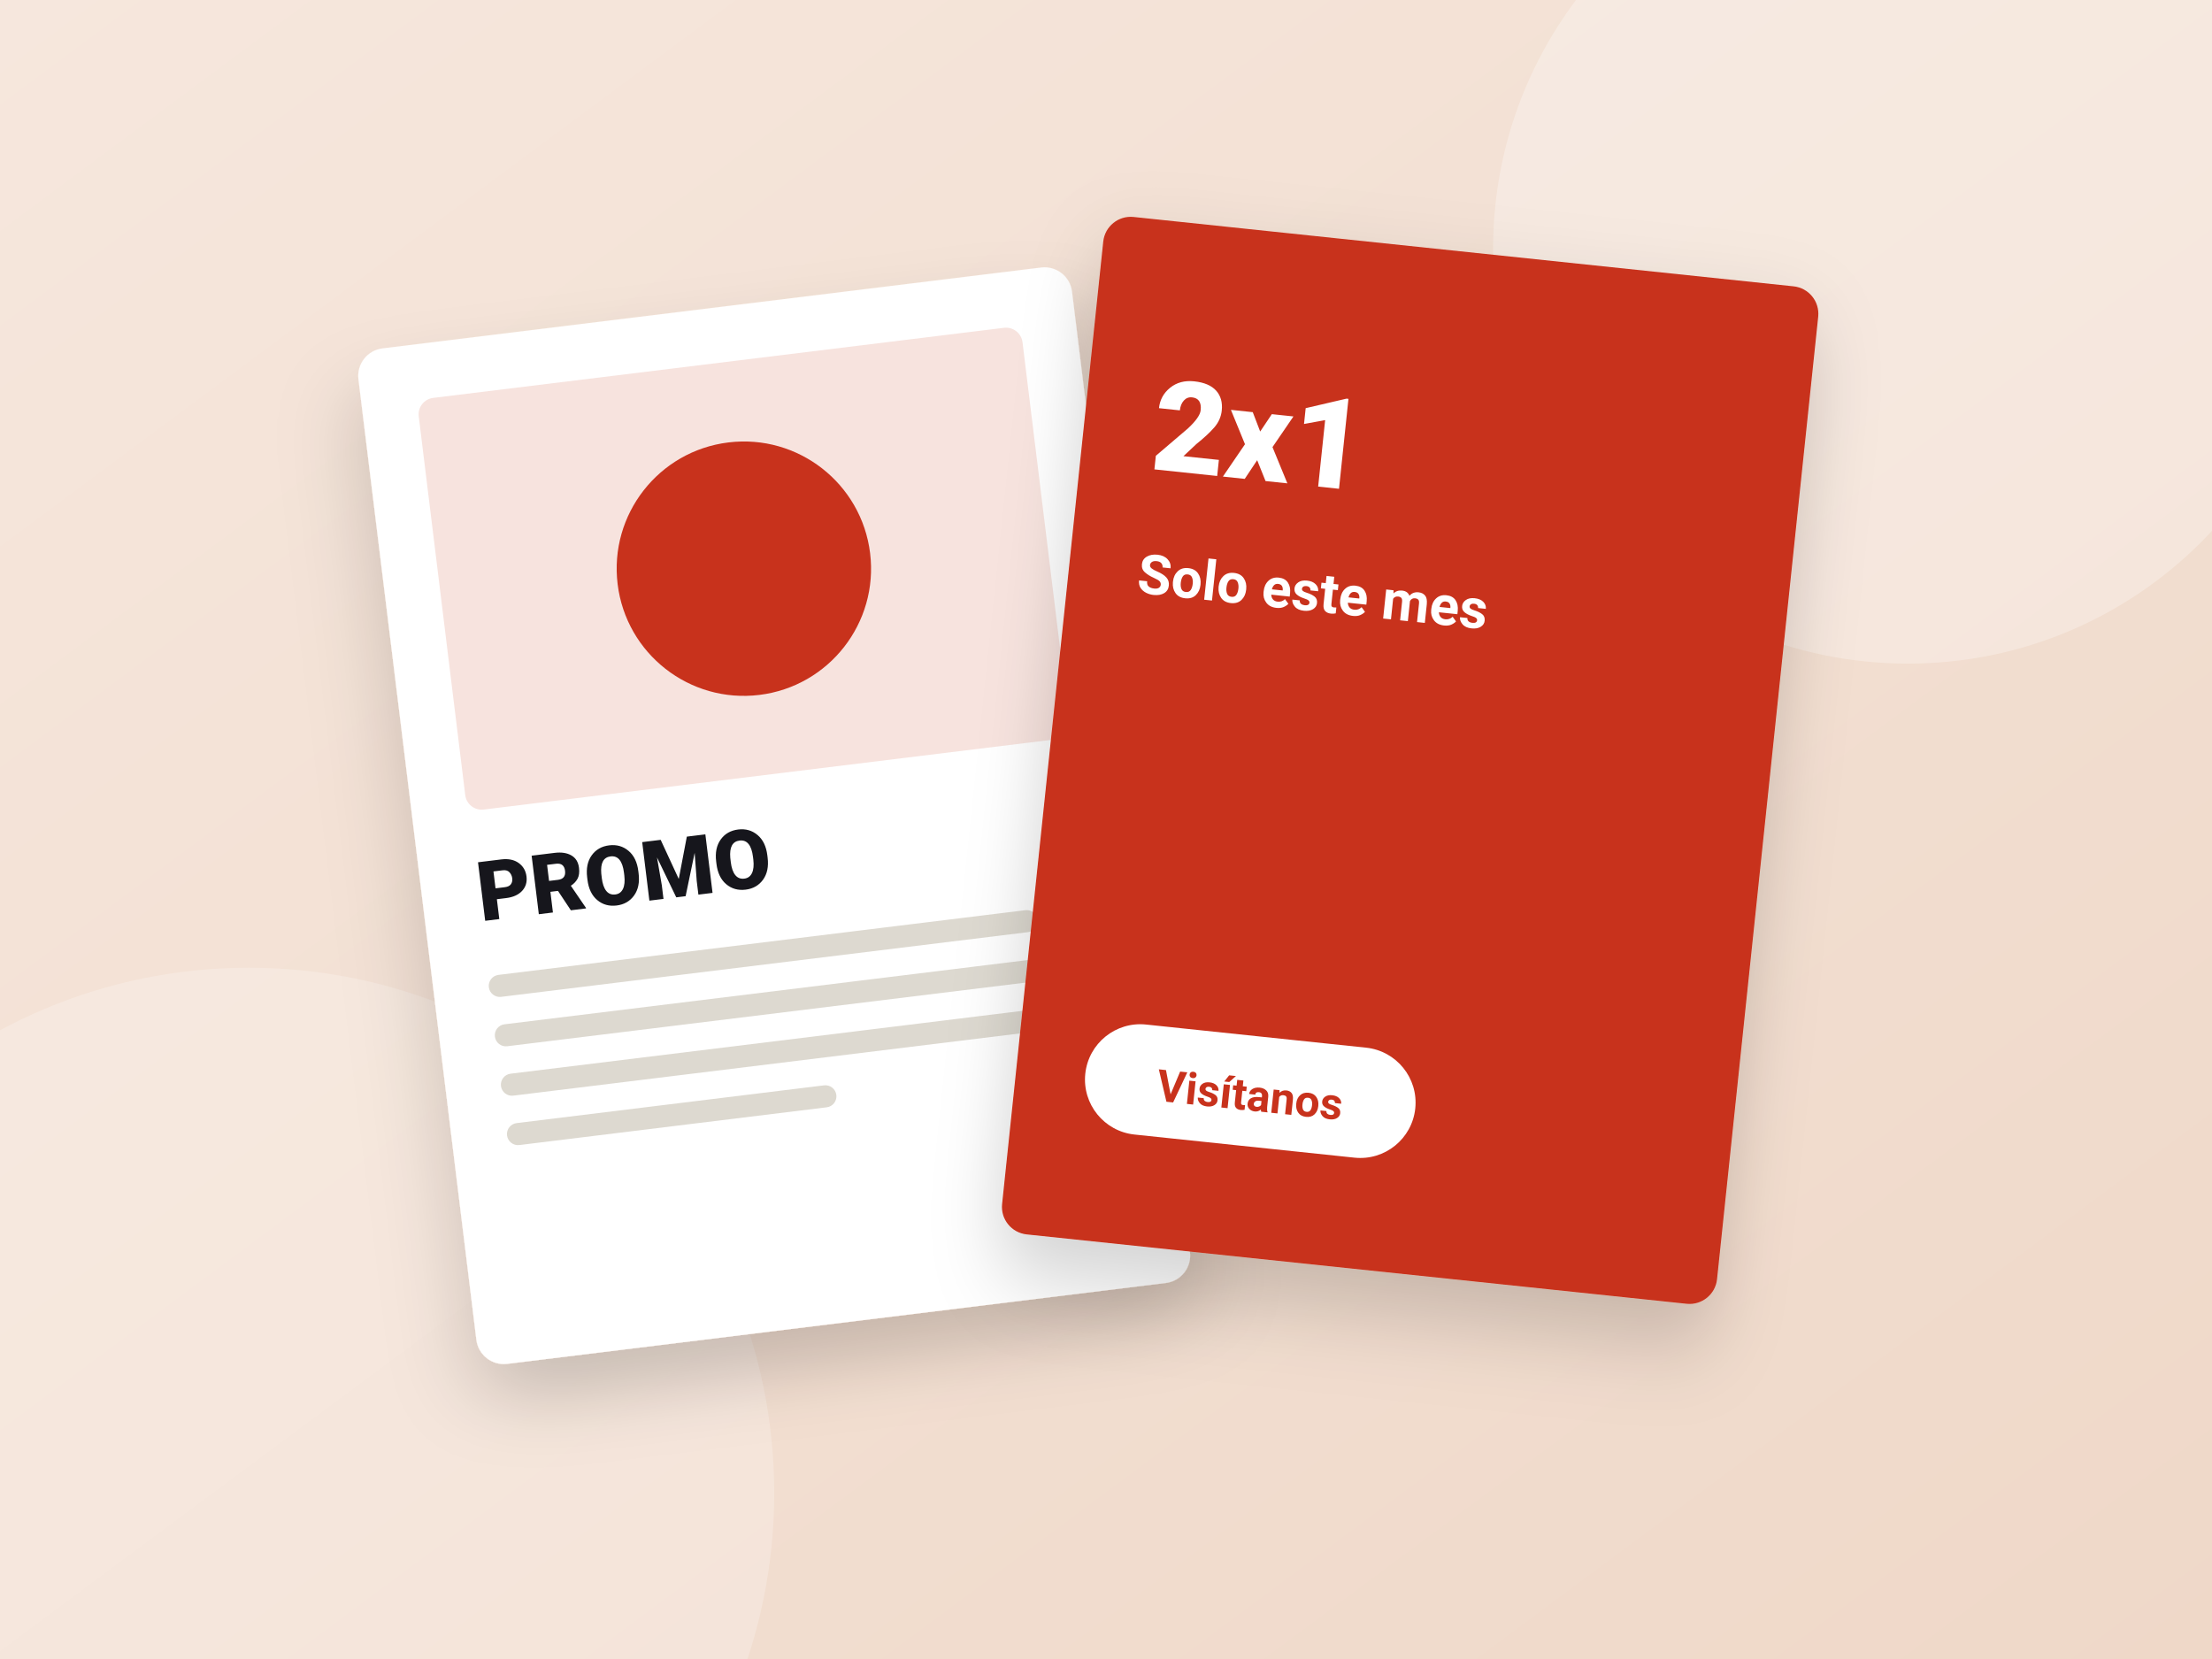
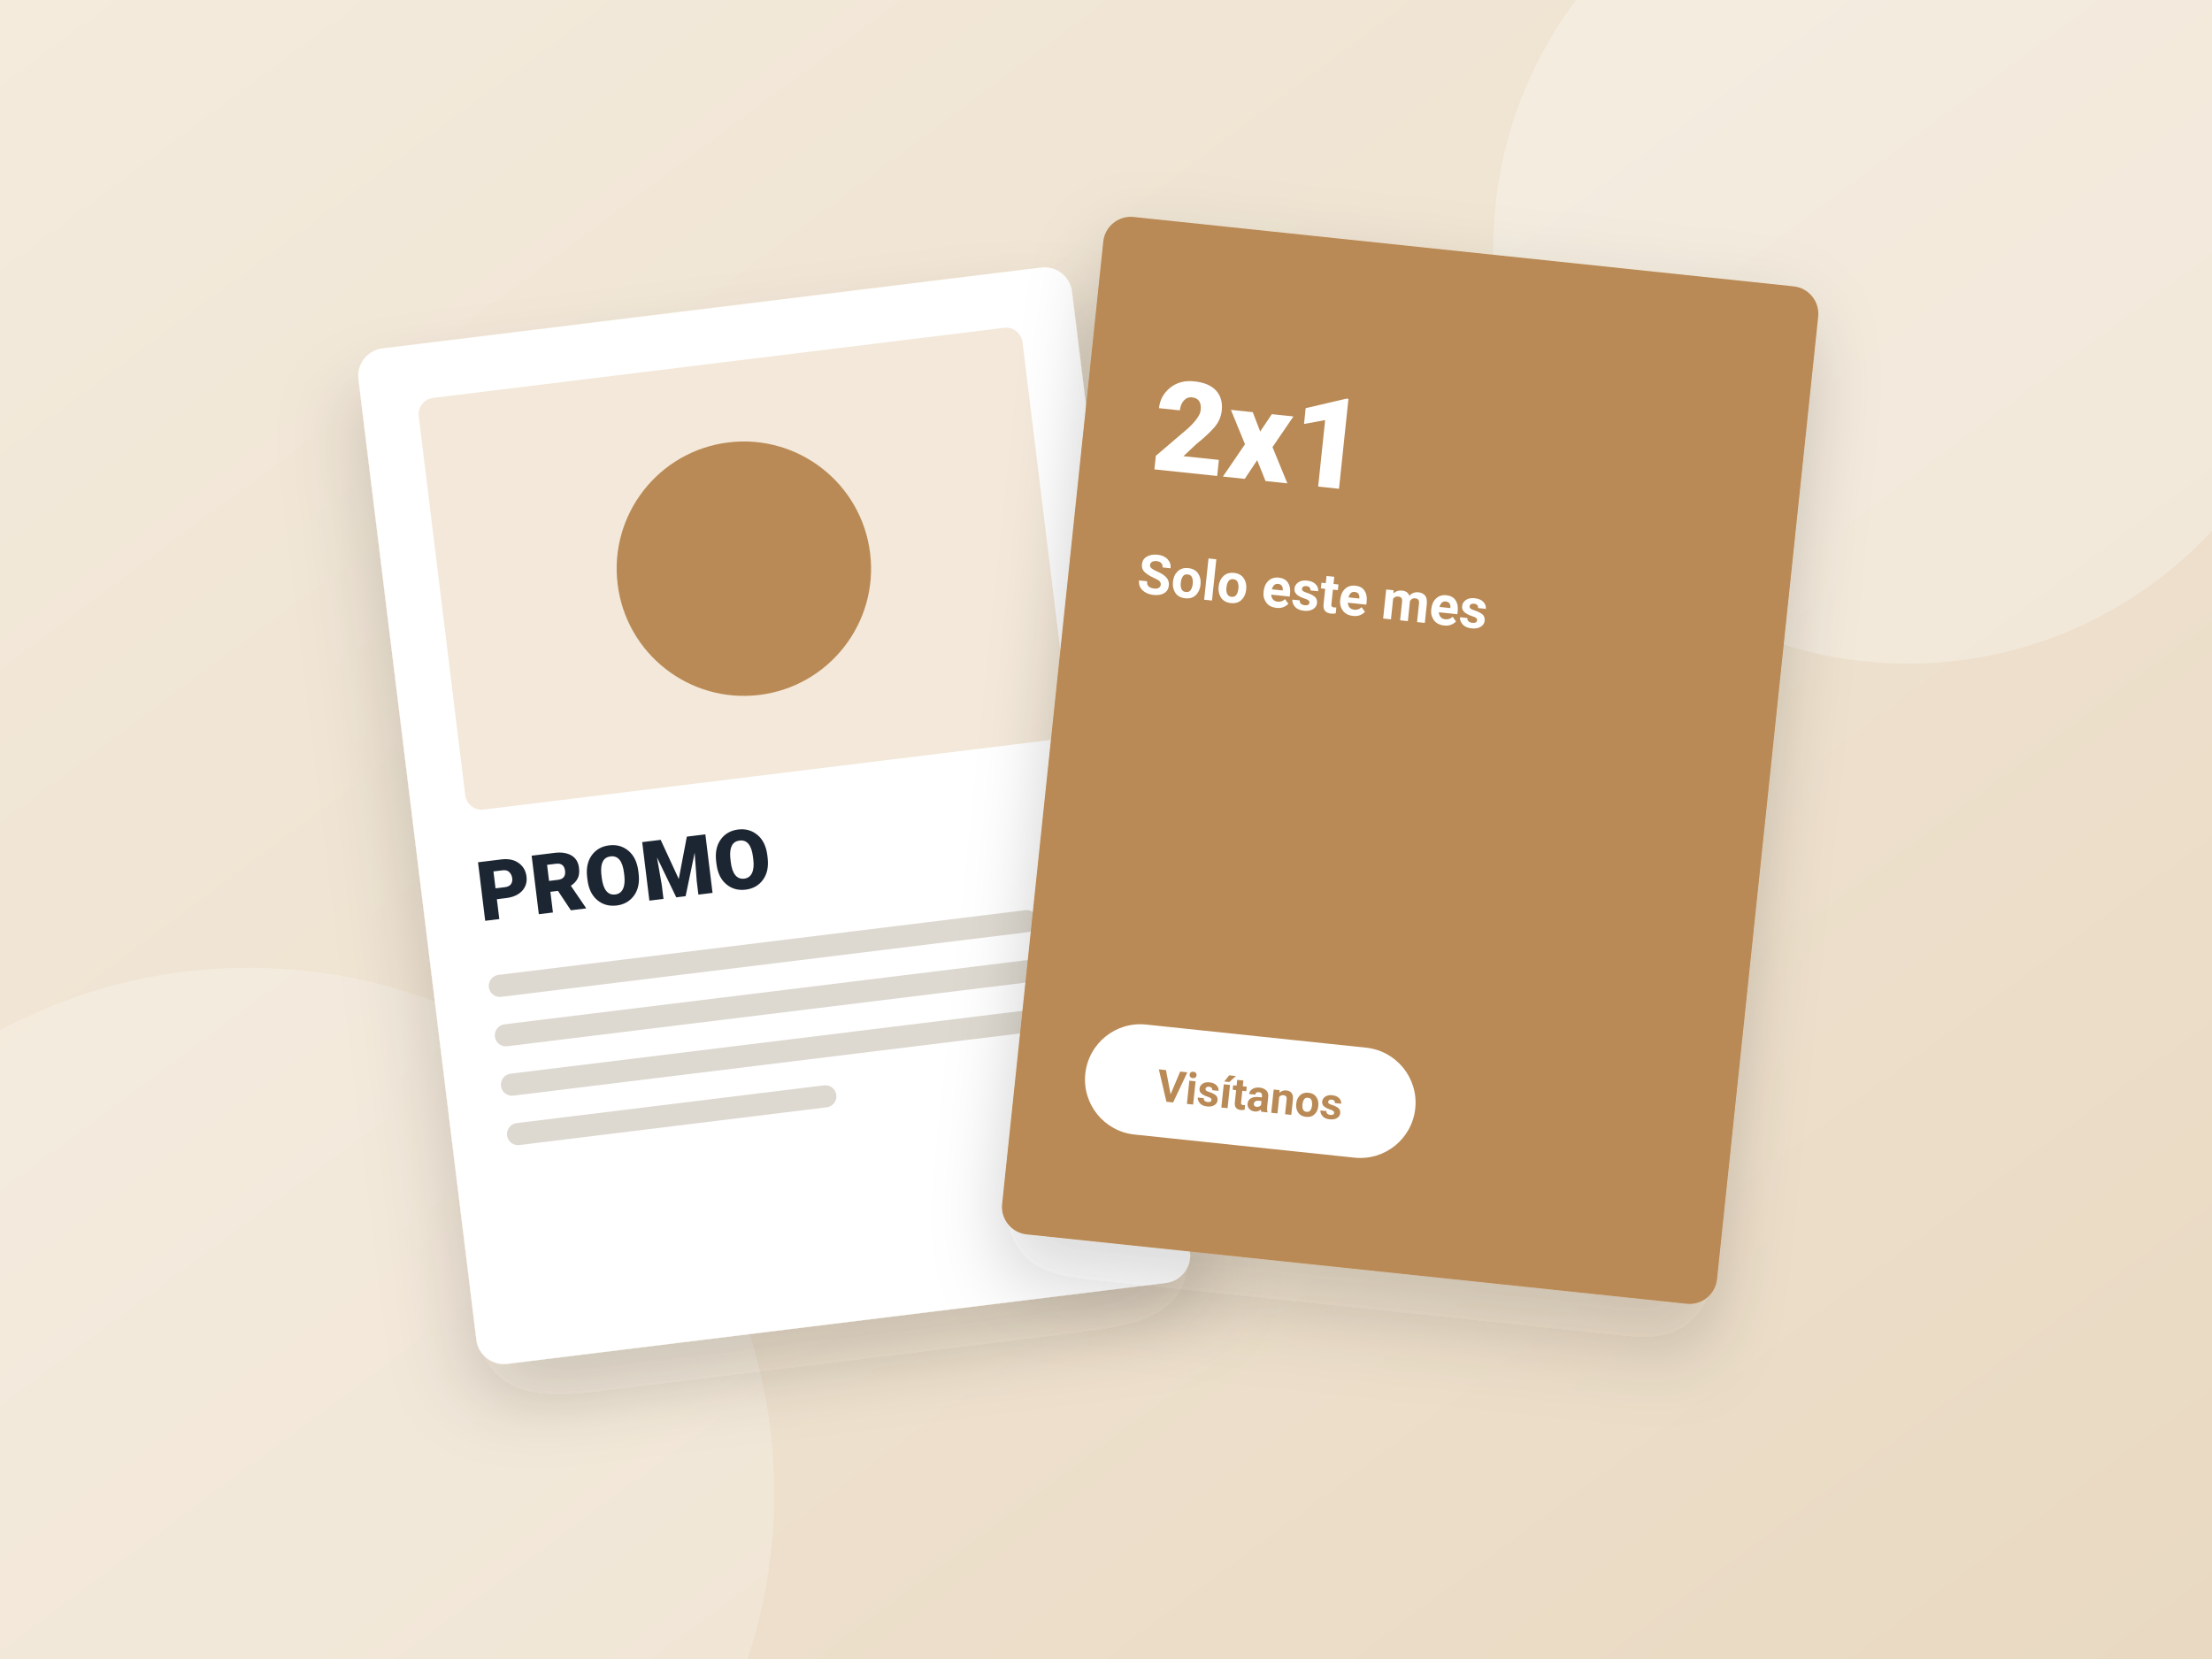
<svg xmlns="http://www.w3.org/2000/svg" viewBox="0 0 800 600" width="800" height="600">
  <defs>
    <linearGradient id="bg" x1="0" y1="0" x2="1" y2="1">
-       <stop offset="0" stop-color="#F6E7DD" />
-       <stop offset="1" stop-color="#EFD8C8" />
+       <stop offset="0" stop-color="#F4EBDD" />
+       <stop offset="1" stop-color="#E9D9C2" />
    </linearGradient>
    <filter id="sh" x="-20%" y="-20%" width="140%" height="150%">
-       <feDropShadow dx="0" dy="14" stdDeviation="14" flood-color="#16171B" flood-opacity=".18" />
+       <feDropShadow dx="0" dy="14" stdDeviation="14" flood-color="#1F2733" flood-opacity=".18" />
    </filter>
    <filter id="sh2" x="-20%" y="-20%" width="140%" height="150%">
-       <feDropShadow dx="0" dy="6" stdDeviation="6" flood-color="#16171B" flood-opacity=".16" />
+       <feDropShadow dx="0" dy="6" stdDeviation="6" flood-color="#1F2733" flood-opacity=".16" />
    </filter>
  </defs>
  <rect width="800" height="600" fill="url(#bg)" />
  <circle cx="690" cy="90" r="150" fill="#fff" opacity=".28" />
  <circle cx="90" cy="540" r="190" fill="#fff" opacity=".22" />
  <g transform="rotate(-7 280 295)" filter="url(#sh)">
    <rect x="150" y="110" width="260" height="370" rx="10" fill="#FFFFFF" />
-     <rect x="170" y="130" width="220" height="150" rx="6" fill="#F7E3DE" />
-     <circle cx="280" cy="205" r="46" fill="#C8321F" />
-     <text x="170" y="320" font-family="Archivo, 'Segoe UI', Roboto, Arial, sans-serif" font-size="30" font-weight="800" fill="#16171B" text-anchor="start">PROMO</text>
+     <rect x="170" y="130" width="220" height="150" rx="6" fill="#F3E8D9" />
+     <circle cx="280" cy="205" r="46" fill="#B98A55" />
+     <text x="170" y="320" font-family="Archivo, 'Segoe UI', Roboto, Arial, sans-serif" font-size="30" font-weight="800" fill="#1F2733" text-anchor="start">PROMO</text>
    <rect x="170" y="340" width="200" height="8" rx="4" fill="#DDD9D0" />
    <rect x="170" y="358" width="200" height="8" rx="4" fill="#DDD9D0" />
    <rect x="170" y="376" width="200" height="8" rx="4" fill="#DDD9D0" />
    <rect x="170" y="394" width="120" height="8" rx="4" fill="#DDD9D0" />
  </g>
  <g transform="rotate(6 510 275)" filter="url(#sh)">
-     <rect x="380" y="90" width="260" height="370" rx="10" fill="#C8321F" />
+     <rect x="380" y="90" width="260" height="370" rx="10" fill="#B98A55" />
    <text x="405" y="180" font-family="Archivo, 'Segoe UI', Roboto, Arial, sans-serif" font-size="46" font-weight="800" fill="#fff" text-anchor="start">2x1</text>
    <text x="405" y="225" font-family="Archivo, 'Segoe UI', Roboto, Arial, sans-serif" font-size="20" font-weight="600" fill="#fff" text-anchor="start">Solo este mes</text>
    <rect x="405" y="380" width="120" height="40" rx="20" fill="#fff" />
-     <text x="465" y="407" font-family="Archivo, 'Segoe UI', Roboto, Arial, sans-serif" font-size="16" font-weight="700" fill="#C8321F" text-anchor="middle">Visítanos</text>
+     <text x="465" y="407" font-family="Archivo, 'Segoe UI', Roboto, Arial, sans-serif" font-size="16" font-weight="700" fill="#B98A55" text-anchor="middle">Visítanos</text>
  </g>
</svg>
